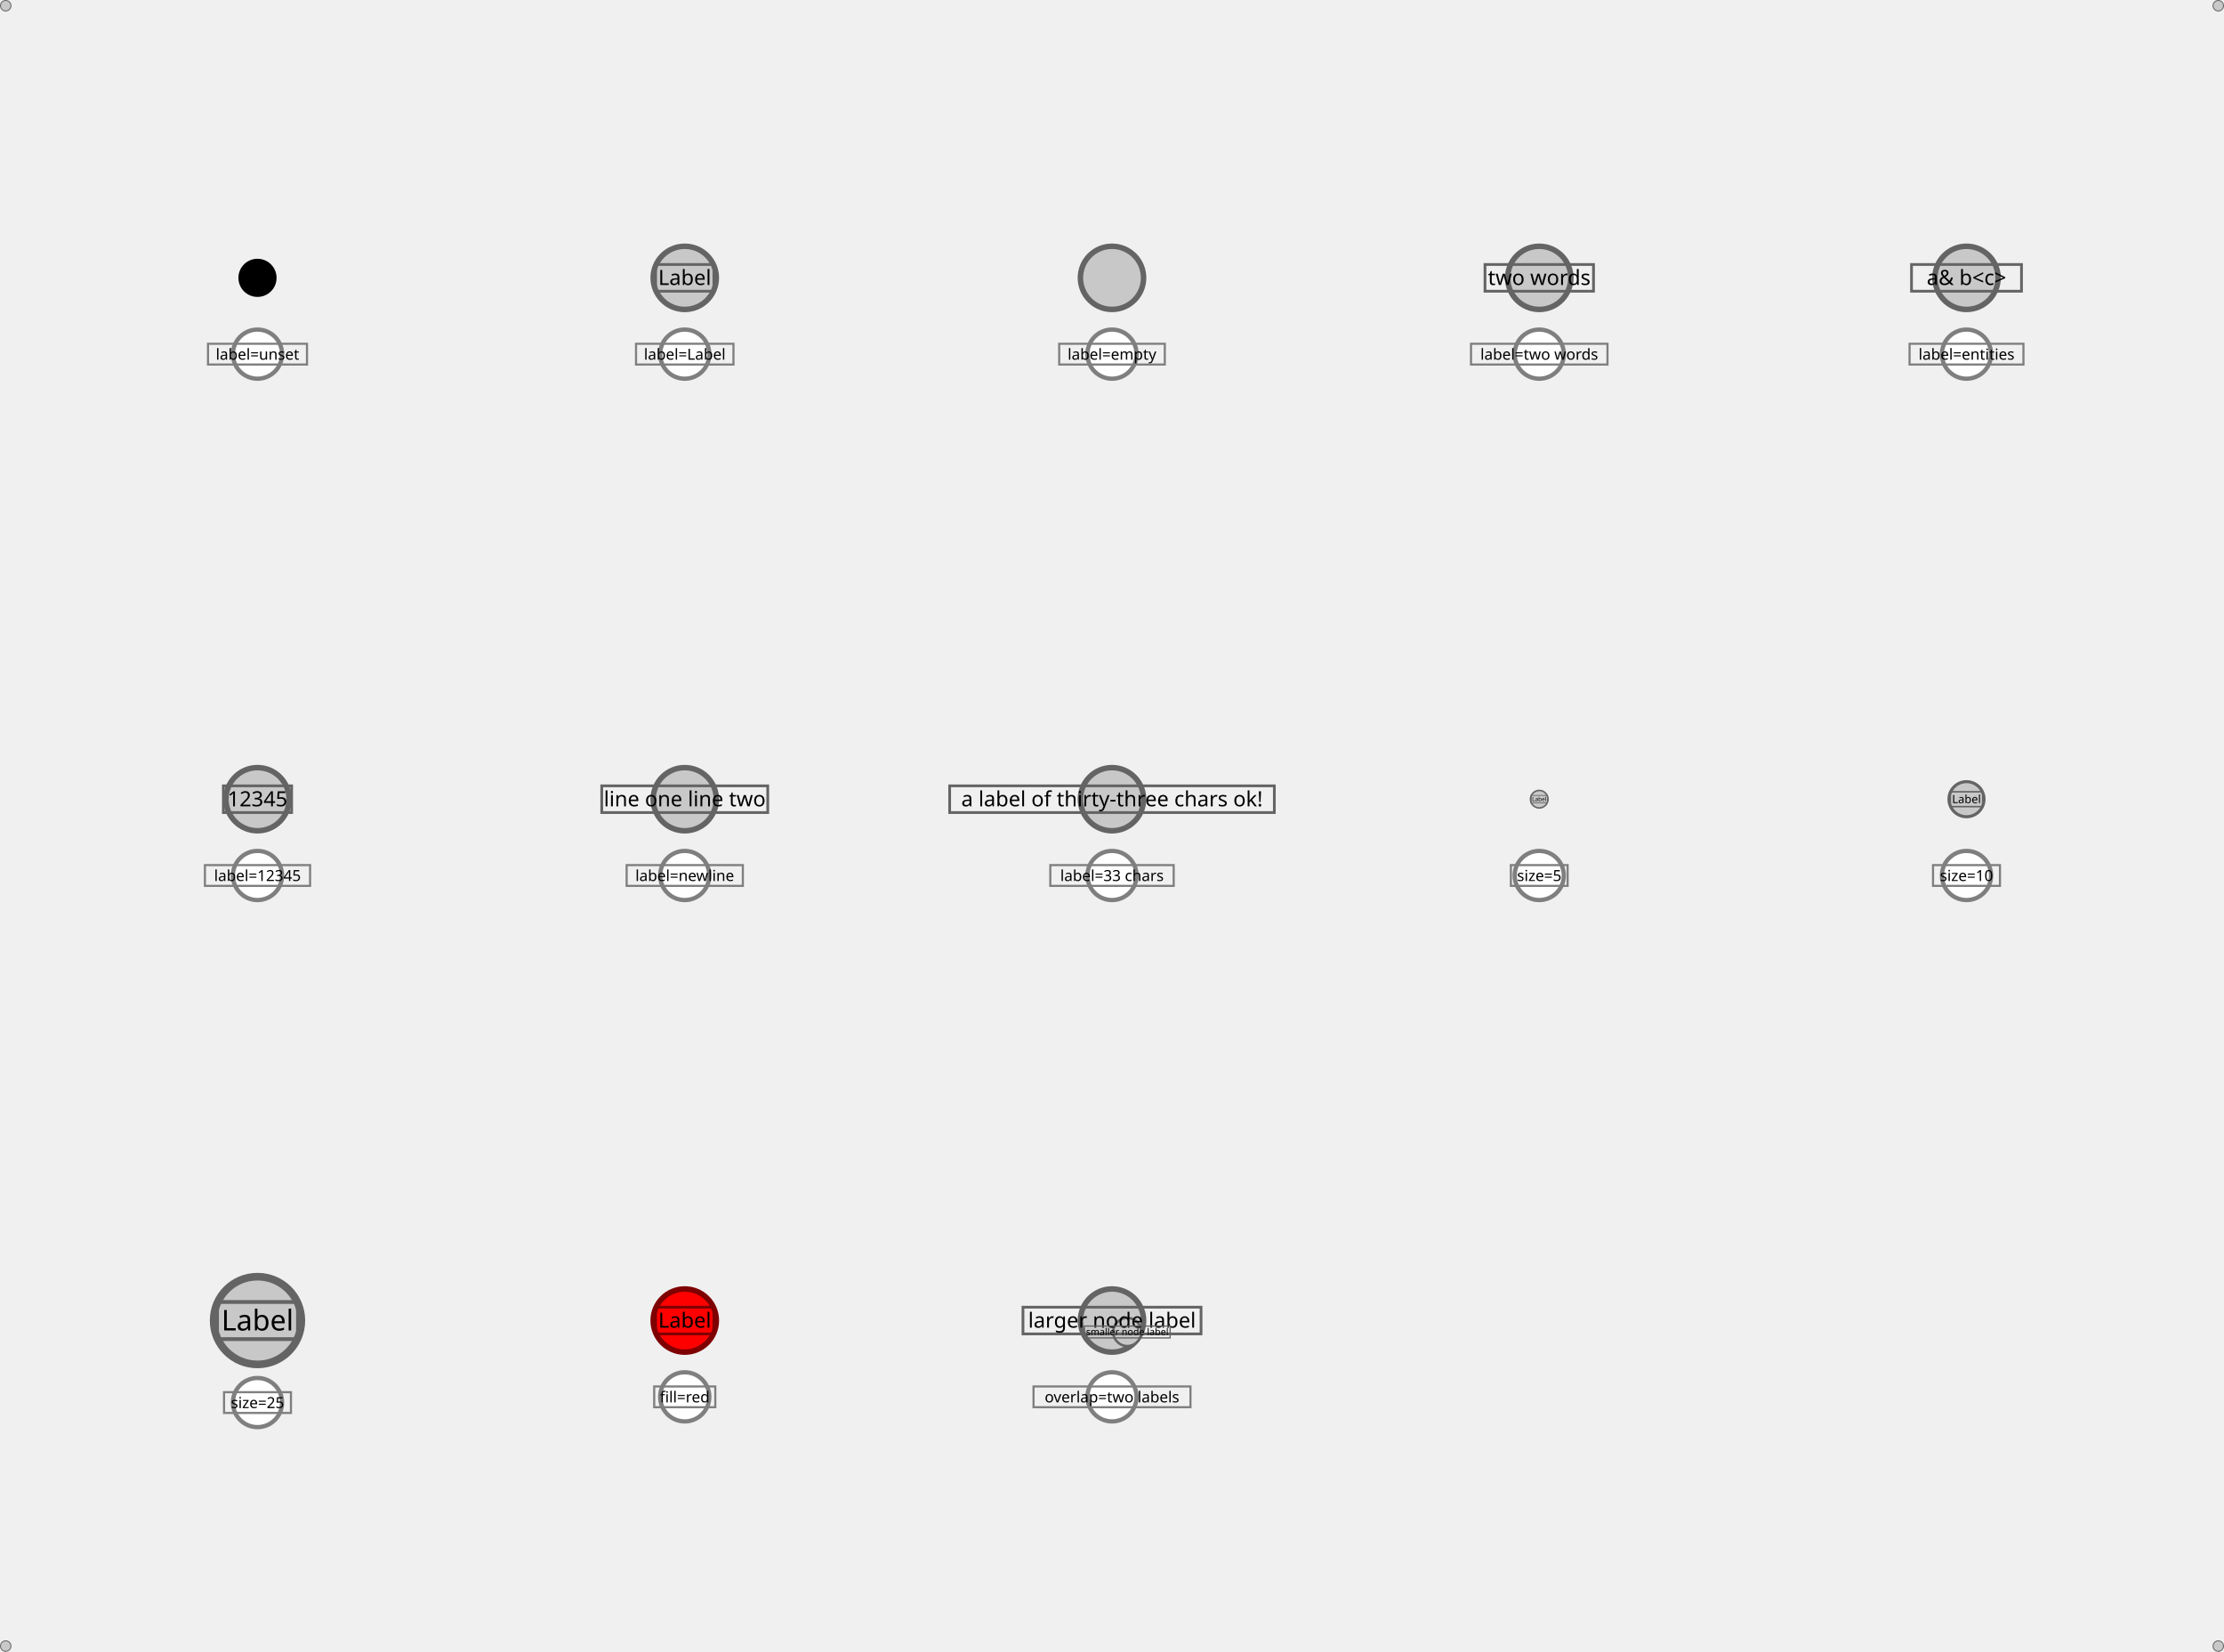
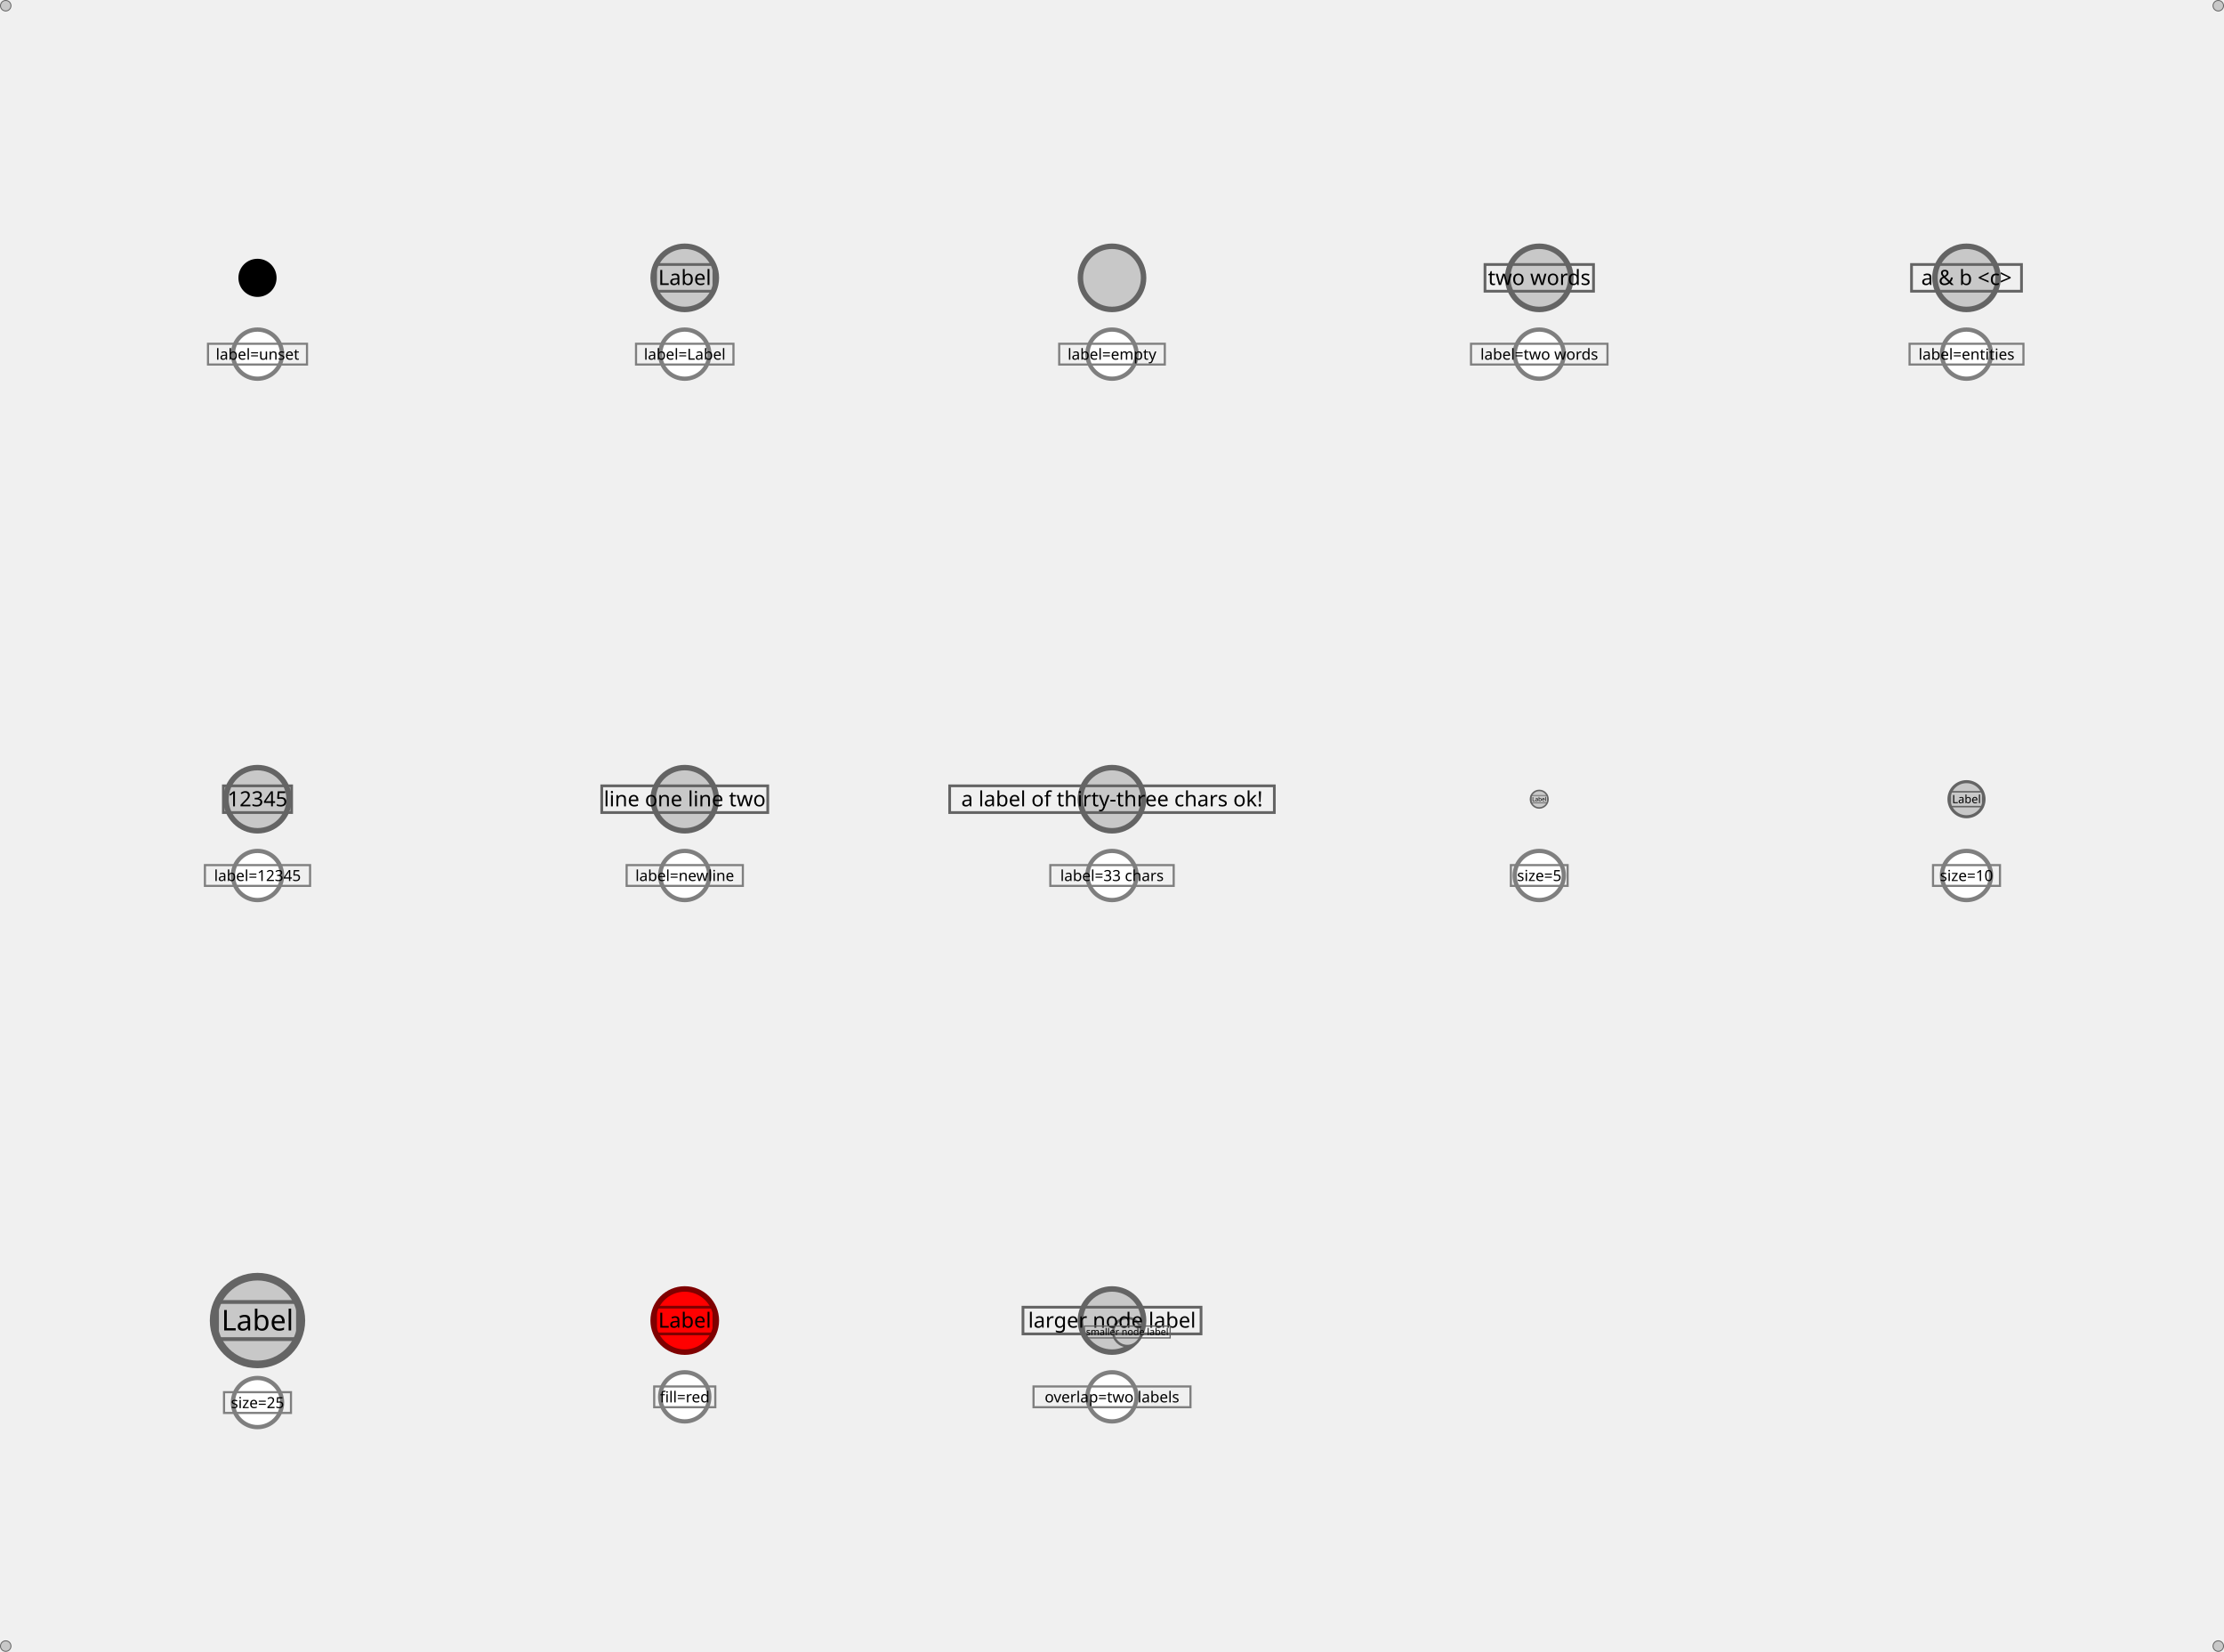
<svg xmlns="http://www.w3.org/2000/svg" contentScriptType="text/ecmascript" width="1166.0" zoomAndPan="magnify" contentStyleType="text/css" viewBox="17 -883 1166 866" height="866.0" preserveAspectRatio="xMidYMid meet" version="1.1">
  <g id="nodes">
    <circle fill-opacity="1.0" fill="#c8c8c8" r="23.0" cx="152.0" class="id_label-node-size-25" cy="-190.67" stroke="#646464" stroke-opacity="1.0" stroke-width="4.0" />
    <circle fill-opacity="1.0" fill="#c8c8c8" r="16.56" cx="376.0" class="id_label-text" cy="-737.33" stroke="#646464" stroke-opacity="1.0" stroke-width="2.88" />
    <circle fill-opacity="1.0" fill="#c8c8c8" r="16.56" cx="600.0" class="id_label-empty" cy="-737.33" stroke="#646464" stroke-opacity="1.0" stroke-width="2.88" />
    <circle fill-opacity="1.0" fill="#c8c8c8" r="16.56" cx="824.0" class="id_label-words" cy="-737.33" stroke="#646464" stroke-opacity="1.0" stroke-width="2.88" />
    <circle fill-opacity="1.0" fill="#c8c8c8" r="16.56" cx="1048.0" class="id_label-entity" cy="-737.33" stroke="#646464" stroke-opacity="1.0" stroke-width="2.88" />
    <circle fill-opacity="1.0" fill="#c8c8c8" r="16.56" cx="152.0" class="id_label-digits" cy="-464.0" stroke="#646464" stroke-opacity="1.0" stroke-width="2.88" />
    <circle fill-opacity="1.0" fill="#c8c8c8" r="16.56" cx="376.0" class="id_label-newline" cy="-464.0" stroke="#646464" stroke-opacity="1.0" stroke-width="2.88" />
    <circle fill-opacity="1.0" fill="#c8c8c8" r="16.56" cx="600.0" class="id_label-long" cy="-464.0" stroke="#646464" stroke-opacity="1.0" stroke-width="2.88" />
    <circle fill-opacity="1.0" fill="#ff0000" r="16.56" cx="376.0" class="id_label-on-red" cy="-190.67" stroke="#7f0000" stroke-opacity="1.0" stroke-width="2.88" />
    <circle fill-opacity="1.0" fill="#c8c8c8" r="16.56" cx="600.0" class="id_label-overlap" cy="-190.67" stroke="#646464" stroke-opacity="1.0" stroke-width="2.88" />
    <circle fill-opacity="1.0" fill="#ffffff" r="12.88" cx="152.0" class="id_cap-default" cy="-697.33" stroke="#7f7f7f" stroke-opacity="1.0" stroke-width="2.24" />
    <circle fill-opacity="1.0" fill="#ffffff" r="12.88" cx="376.0" class="id_cap-label-text" cy="-697.33" stroke="#7f7f7f" stroke-opacity="1.0" stroke-width="2.24" />
    <circle fill-opacity="1.0" fill="#ffffff" r="12.88" cx="600.0" class="id_cap-label-empty" cy="-697.33" stroke="#7f7f7f" stroke-opacity="1.0" stroke-width="2.24" />
    <circle fill-opacity="1.0" fill="#ffffff" r="12.88" cx="824.0" class="id_cap-label-words" cy="-697.33" stroke="#7f7f7f" stroke-opacity="1.0" stroke-width="2.24" />
    <circle fill-opacity="1.0" fill="#ffffff" r="12.88" cx="1048.0" class="id_cap-label-entity" cy="-697.33" stroke="#7f7f7f" stroke-opacity="1.0" stroke-width="2.24" />
    <circle fill-opacity="1.0" fill="#ffffff" r="12.88" cx="152.0" class="id_cap-label-digits" cy="-424.0" stroke="#7f7f7f" stroke-opacity="1.0" stroke-width="2.24" />
    <circle fill-opacity="1.0" fill="#ffffff" r="12.88" cx="376.0" class="id_cap-label-newline" cy="-424.0" stroke="#7f7f7f" stroke-opacity="1.0" stroke-width="2.24" />
    <circle fill-opacity="1.0" fill="#ffffff" r="12.88" cx="600.0" class="id_cap-label-long" cy="-424.0" stroke="#7f7f7f" stroke-opacity="1.0" stroke-width="2.24" />
    <circle fill-opacity="1.0" fill="#ffffff" r="12.88" cx="824.0" class="id_cap-label-node-size-5" cy="-424.0" stroke="#7f7f7f" stroke-opacity="1.0" stroke-width="2.24" />
    <circle fill-opacity="1.0" fill="#ffffff" r="12.88" cx="1048.0" class="id_cap-label-node-size-10" cy="-424.0" stroke="#7f7f7f" stroke-opacity="1.0" stroke-width="2.24" />
    <circle fill-opacity="1.0" fill="#ffffff" r="12.88" cx="152.0" class="id_cap-label-node-size-25" cy="-147.67" stroke="#7f7f7f" stroke-opacity="1.0" stroke-width="2.24" />
    <circle fill-opacity="1.0" fill="#ffffff" r="12.88" cx="376.0" class="id_cap-label-on-red" cy="-150.67" stroke="#7f7f7f" stroke-opacity="1.0" stroke-width="2.24" />
    <circle fill-opacity="1.0" fill="#ffffff" r="12.88" cx="600.0" class="id_cap-label-overlap" cy="-150.67" stroke="#7f7f7f" stroke-opacity="1.0" stroke-width="2.24" />
    <circle fill-opacity="1.0" fill="#c8c8c8" r="9.2" cx="1048.0" class="id_label-node-size-10" cy="-464.0" stroke="#646464" stroke-opacity="1.0" stroke-width="1.6" />
    <circle fill-opacity="1.0" fill="#c8c8c8" r="7.36" cx="608.0" class="id_label-overlap-small" cy="-184.67" stroke="#646464" stroke-opacity="1.0" stroke-width="1.28" />
    <circle fill-opacity="1.0" fill="#c8c8c8" r="4.6" cx="824.0" class="id_label-node-size-5" cy="-464.0" stroke="#646464" stroke-opacity="1.0" stroke-width="0.8" />
    <circle fill-opacity="1.0" fill="#c8c8c8" r="2.76" cx="20.0" class="id_anchor-nw" cy="-880.0" stroke="#646464" stroke-opacity="1.0" stroke-width="0.48" />
    <circle fill-opacity="1.0" fill="#c8c8c8" r="2.76" cx="1180.0" class="id_anchor-ne" cy="-880.0" stroke="#646464" stroke-opacity="1.0" stroke-width="0.48" />
    <circle fill-opacity="1.0" fill="#c8c8c8" r="2.76" cx="20.0" class="id_anchor-sw" cy="-20.0" stroke="#646464" stroke-opacity="1.0" stroke-width="0.48" />
    <circle fill-opacity="1.0" fill="#c8c8c8" r="2.76" cx="1180.0" class="id_anchor-se" cy="-20.0" stroke="#646464" stroke-opacity="1.0" stroke-width="0.48" />
    <circle fill-opacity="1.0" fill="#000000" r="9.2" cx="152.0" class="id_default" cy="-737.33" stroke="#000000" stroke-opacity="1.0" stroke-width="1.6" />
  </g>
  <g id="node-labels">
    <rect x="130.767" y="-200.4" fill="none" width="42.466" opacity="1.0" height="19.461" stroke="#646464" stroke-width="2.0" stroke-opacity="1.0" />
    <text font-size="15" x="152.0" y="-185.477" fill-opacity="1.0" fill="#000000" font-family="Dialog" style="text-anchor: middle;" class="id_label-node-size-25">
            Label
        </text>
    <rect x="360.716" y="-744.334" fill="none" width="30.567" opacity="1.0" height="14.008" stroke="#646464" stroke-width="1.44" stroke-opacity="1.0" />
    <text font-size="11" x="376.0" y="-733.592" fill-opacity="1.0" fill="#000000" font-family="Dialog" style="text-anchor: middle;" class="id_label-text">
            Label
        </text>
    <rect x="795.552" y="-744.334" fill="none" width="56.895" opacity="1.0" height="14.008" stroke="#646464" stroke-width="1.44" stroke-opacity="1.0" />
    <text font-size="11" x="824.0" y="-733.592" fill-opacity="1.0" fill="#000000" font-family="Dialog" style="text-anchor: middle;" class="id_label-words">
            two words
        </text>
    <rect x="1019.173" y="-744.334" fill="none" width="57.654" opacity="1.0" height="14.008" stroke="#646464" stroke-width="1.44" stroke-opacity="1.0" />
    <text font-size="11" x="1048.0" y="-733.592" fill-opacity="1.0" fill="#000000" font-family="Dialog" style="text-anchor: middle;" class="id_label-entity">
-             a&amp; b&lt;c&gt;
+             a &amp; b &lt;c&gt;
        </text>
    <rect x="134.107" y="-471.004" fill="none" width="35.787" opacity="1.0" height="14.008" stroke="#646464" stroke-width="1.44" stroke-opacity="1.0" />
    <text font-size="11" x="152.0" y="-460.262" fill-opacity="1.0" fill="#000000" font-family="Dialog" style="text-anchor: middle;" class="id_label-digits">
            12345
        </text>
    <rect x="332.483" y="-471.004" fill="none" width="87.035" opacity="1.0" height="14.008" stroke="#646464" stroke-width="1.44" stroke-opacity="1.0" />
    <text font-size="11" x="376.0" y="-460.262" fill-opacity="1.0" fill="#000000" font-family="Dialog" style="text-anchor: middle;" class="id_label-newline">
            line one line two
        </text>
    <rect x="514.892" y="-471.004" fill="none" width="170.215" opacity="1.0" height="14.008" stroke="#646464" stroke-width="1.44" stroke-opacity="1.0" />
    <text font-size="11" x="600.0" y="-460.262" fill-opacity="1.0" fill="#000000" font-family="Dialog" style="text-anchor: middle;" class="id_label-long">
            a label of thirty-three chars ok!
        </text>
    <rect x="360.716" y="-197.674" fill="none" width="30.567" opacity="1.0" height="14.008" stroke="#7f0000" stroke-width="1.44" stroke-opacity="1.0" />
    <text font-size="11" x="376.0" y="-186.932" fill-opacity="1.0" fill="#000000" font-family="Dialog" style="text-anchor: middle;" class="id_label-on-red">
            Label
        </text>
    <rect x="553.325" y="-197.674" fill="none" width="93.351" opacity="1.0" height="14.008" stroke="#646464" stroke-width="1.44" stroke-opacity="1.0" />
    <text font-size="11" x="600.0" y="-186.932" fill-opacity="1.0" fill="#000000" font-family="Dialog" style="text-anchor: middle;" class="id_label-overlap">
            larger node label
        </text>
    <rect x="126.049" y="-702.774" fill="none" width="51.902" opacity="1.0" height="10.887" stroke="#7f7f7f" stroke-width="1.12" stroke-opacity="1.0" />
    <text font-size="8" x="152.0" y="-694.425" fill-opacity="1.0" fill="#000000" font-family="Dialog" style="text-anchor: middle;" class="id_cap-default">
            label=unset
        </text>
    <rect x="350.461" y="-702.774" fill="none" width="51.079" opacity="1.0" height="10.887" stroke="#7f7f7f" stroke-width="1.12" stroke-opacity="1.0" />
    <text font-size="8" x="376.0" y="-694.425" fill-opacity="1.0" fill="#000000" font-family="Dialog" style="text-anchor: middle;" class="id_cap-label-text">
            label=Label
        </text>
    <rect x="572.32" y="-702.774" fill="none" width="55.36" opacity="1.0" height="10.887" stroke="#7f7f7f" stroke-width="1.12" stroke-opacity="1.0" />
    <text font-size="8" x="600.0" y="-694.425" fill-opacity="1.0" fill="#000000" font-family="Dialog" style="text-anchor: middle;" class="id_cap-label-empty">
            label=empty
        </text>
    <rect x="788.23" y="-702.774" fill="none" width="71.539" opacity="1.0" height="10.887" stroke="#7f7f7f" stroke-width="1.12" stroke-opacity="1.0" />
    <text font-size="8" x="824.0" y="-694.425" fill-opacity="1.0" fill="#000000" font-family="Dialog" style="text-anchor: middle;" class="id_cap-label-words">
            label=two words
        </text>
    <rect x="1018.151" y="-702.774" fill="none" width="59.699" opacity="1.0" height="10.887" stroke="#7f7f7f" stroke-width="1.12" stroke-opacity="1.0" />
    <text font-size="8" x="1048.0" y="-694.425" fill-opacity="1.0" fill="#000000" font-family="Dialog" style="text-anchor: middle;" class="id_cap-label-entity">
            label=entities
        </text>
    <rect x="124.433" y="-429.444" fill="none" width="55.135" opacity="1.0" height="10.887" stroke="#7f7f7f" stroke-width="1.12" stroke-opacity="1.0" />
    <text font-size="8" x="152.0" y="-421.095" fill-opacity="1.0" fill="#000000" font-family="Dialog" style="text-anchor: middle;" class="id_cap-label-digits">
            label=12345
        </text>
    <rect x="345.536" y="-429.444" fill="none" width="60.928" opacity="1.0" height="10.887" stroke="#7f7f7f" stroke-width="1.12" stroke-opacity="1.0" />
    <text font-size="8" x="376.0" y="-421.095" fill-opacity="1.0" fill="#000000" font-family="Dialog" style="text-anchor: middle;" class="id_cap-label-newline">
            label=newline
        </text>
    <rect x="567.66" y="-429.444" fill="none" width="64.681" opacity="1.0" height="10.887" stroke="#7f7f7f" stroke-width="1.12" stroke-opacity="1.0" />
    <text font-size="8" x="600.0" y="-421.095" fill-opacity="1.0" fill="#000000" font-family="Dialog" style="text-anchor: middle;" class="id_cap-label-long">
            label=33 chars
        </text>
    <rect x="809.121" y="-429.444" fill="none" width="29.758" opacity="1.0" height="10.887" stroke="#7f7f7f" stroke-width="1.12" stroke-opacity="1.0" />
    <text font-size="8" x="824.0" y="-421.095" fill-opacity="1.0" fill="#000000" font-family="Dialog" style="text-anchor: middle;" class="id_cap-label-node-size-5">
            size=5
        </text>
    <rect x="1030.452" y="-429.444" fill="none" width="35.096" opacity="1.0" height="10.887" stroke="#7f7f7f" stroke-width="1.12" stroke-opacity="1.0" />
    <text font-size="8" x="1048.0" y="-421.095" fill-opacity="1.0" fill="#000000" font-family="Dialog" style="text-anchor: middle;" class="id_cap-label-node-size-10">
            size=10
        </text>
    <rect x="134.452" y="-153.114" fill="none" width="35.096" opacity="1.0" height="10.887" stroke="#7f7f7f" stroke-width="1.12" stroke-opacity="1.0" />
    <text font-size="8" x="152.0" y="-144.765" fill-opacity="1.0" fill="#000000" font-family="Dialog" style="text-anchor: middle;" class="id_cap-label-node-size-25">
            size=25
        </text>
    <rect x="359.982" y="-156.114" fill="none" width="32.036" opacity="1.0" height="10.887" stroke="#7f7f7f" stroke-width="1.12" stroke-opacity="1.0" />
    <text font-size="8" x="376.0" y="-147.765" fill-opacity="1.0" fill="#000000" font-family="Dialog" style="text-anchor: middle;" class="id_cap-label-on-red">
            fill=red
        </text>
    <rect x="558.861" y="-156.114" fill="none" width="82.277" opacity="1.0" height="10.887" stroke="#7f7f7f" stroke-width="1.12" stroke-opacity="1.0" />
    <text font-size="8" x="600.0" y="-147.765" fill-opacity="1.0" fill="#000000" font-family="Dialog" style="text-anchor: middle;" class="id_cap-label-overlap">
            overlap=two labels
        </text>
    <rect x="1039.507" y="-467.892" fill="none" width="16.987" opacity="1.0" height="7.784" stroke="#646464" stroke-width="0.8" stroke-opacity="1.0" />
    <text font-size="6" x="1048.0" y="-461.923" fill-opacity="1.0" fill="#000000" font-family="Dialog" style="text-anchor: middle;" class="id_label-node-size-10">
            Label
        </text>
    <rect x="585.519" y="-187.782" fill="none" width="44.962" opacity="1.0" height="6.224" stroke="#646464" stroke-width="0.64" stroke-opacity="1.0" />
    <text font-size="5" x="608.0" y="-183.009" fill-opacity="1.0" fill="#000000" font-family="Dialog" style="text-anchor: middle;" class="id_label-overlap-small">
            smaller node label
        </text>
    <rect x="819.753" y="-465.946" fill="none" width="8.493" opacity="1.0" height="3.892" stroke="#646464" stroke-width="0.4" stroke-opacity="1.0" />
    <text font-size="3" x="824.0" y="-462.961" fill-opacity="1.0" fill="#000000" font-family="Dialog" style="text-anchor: middle;" class="id_label-node-size-5">
            Label
        </text>
  </g>
</svg>
